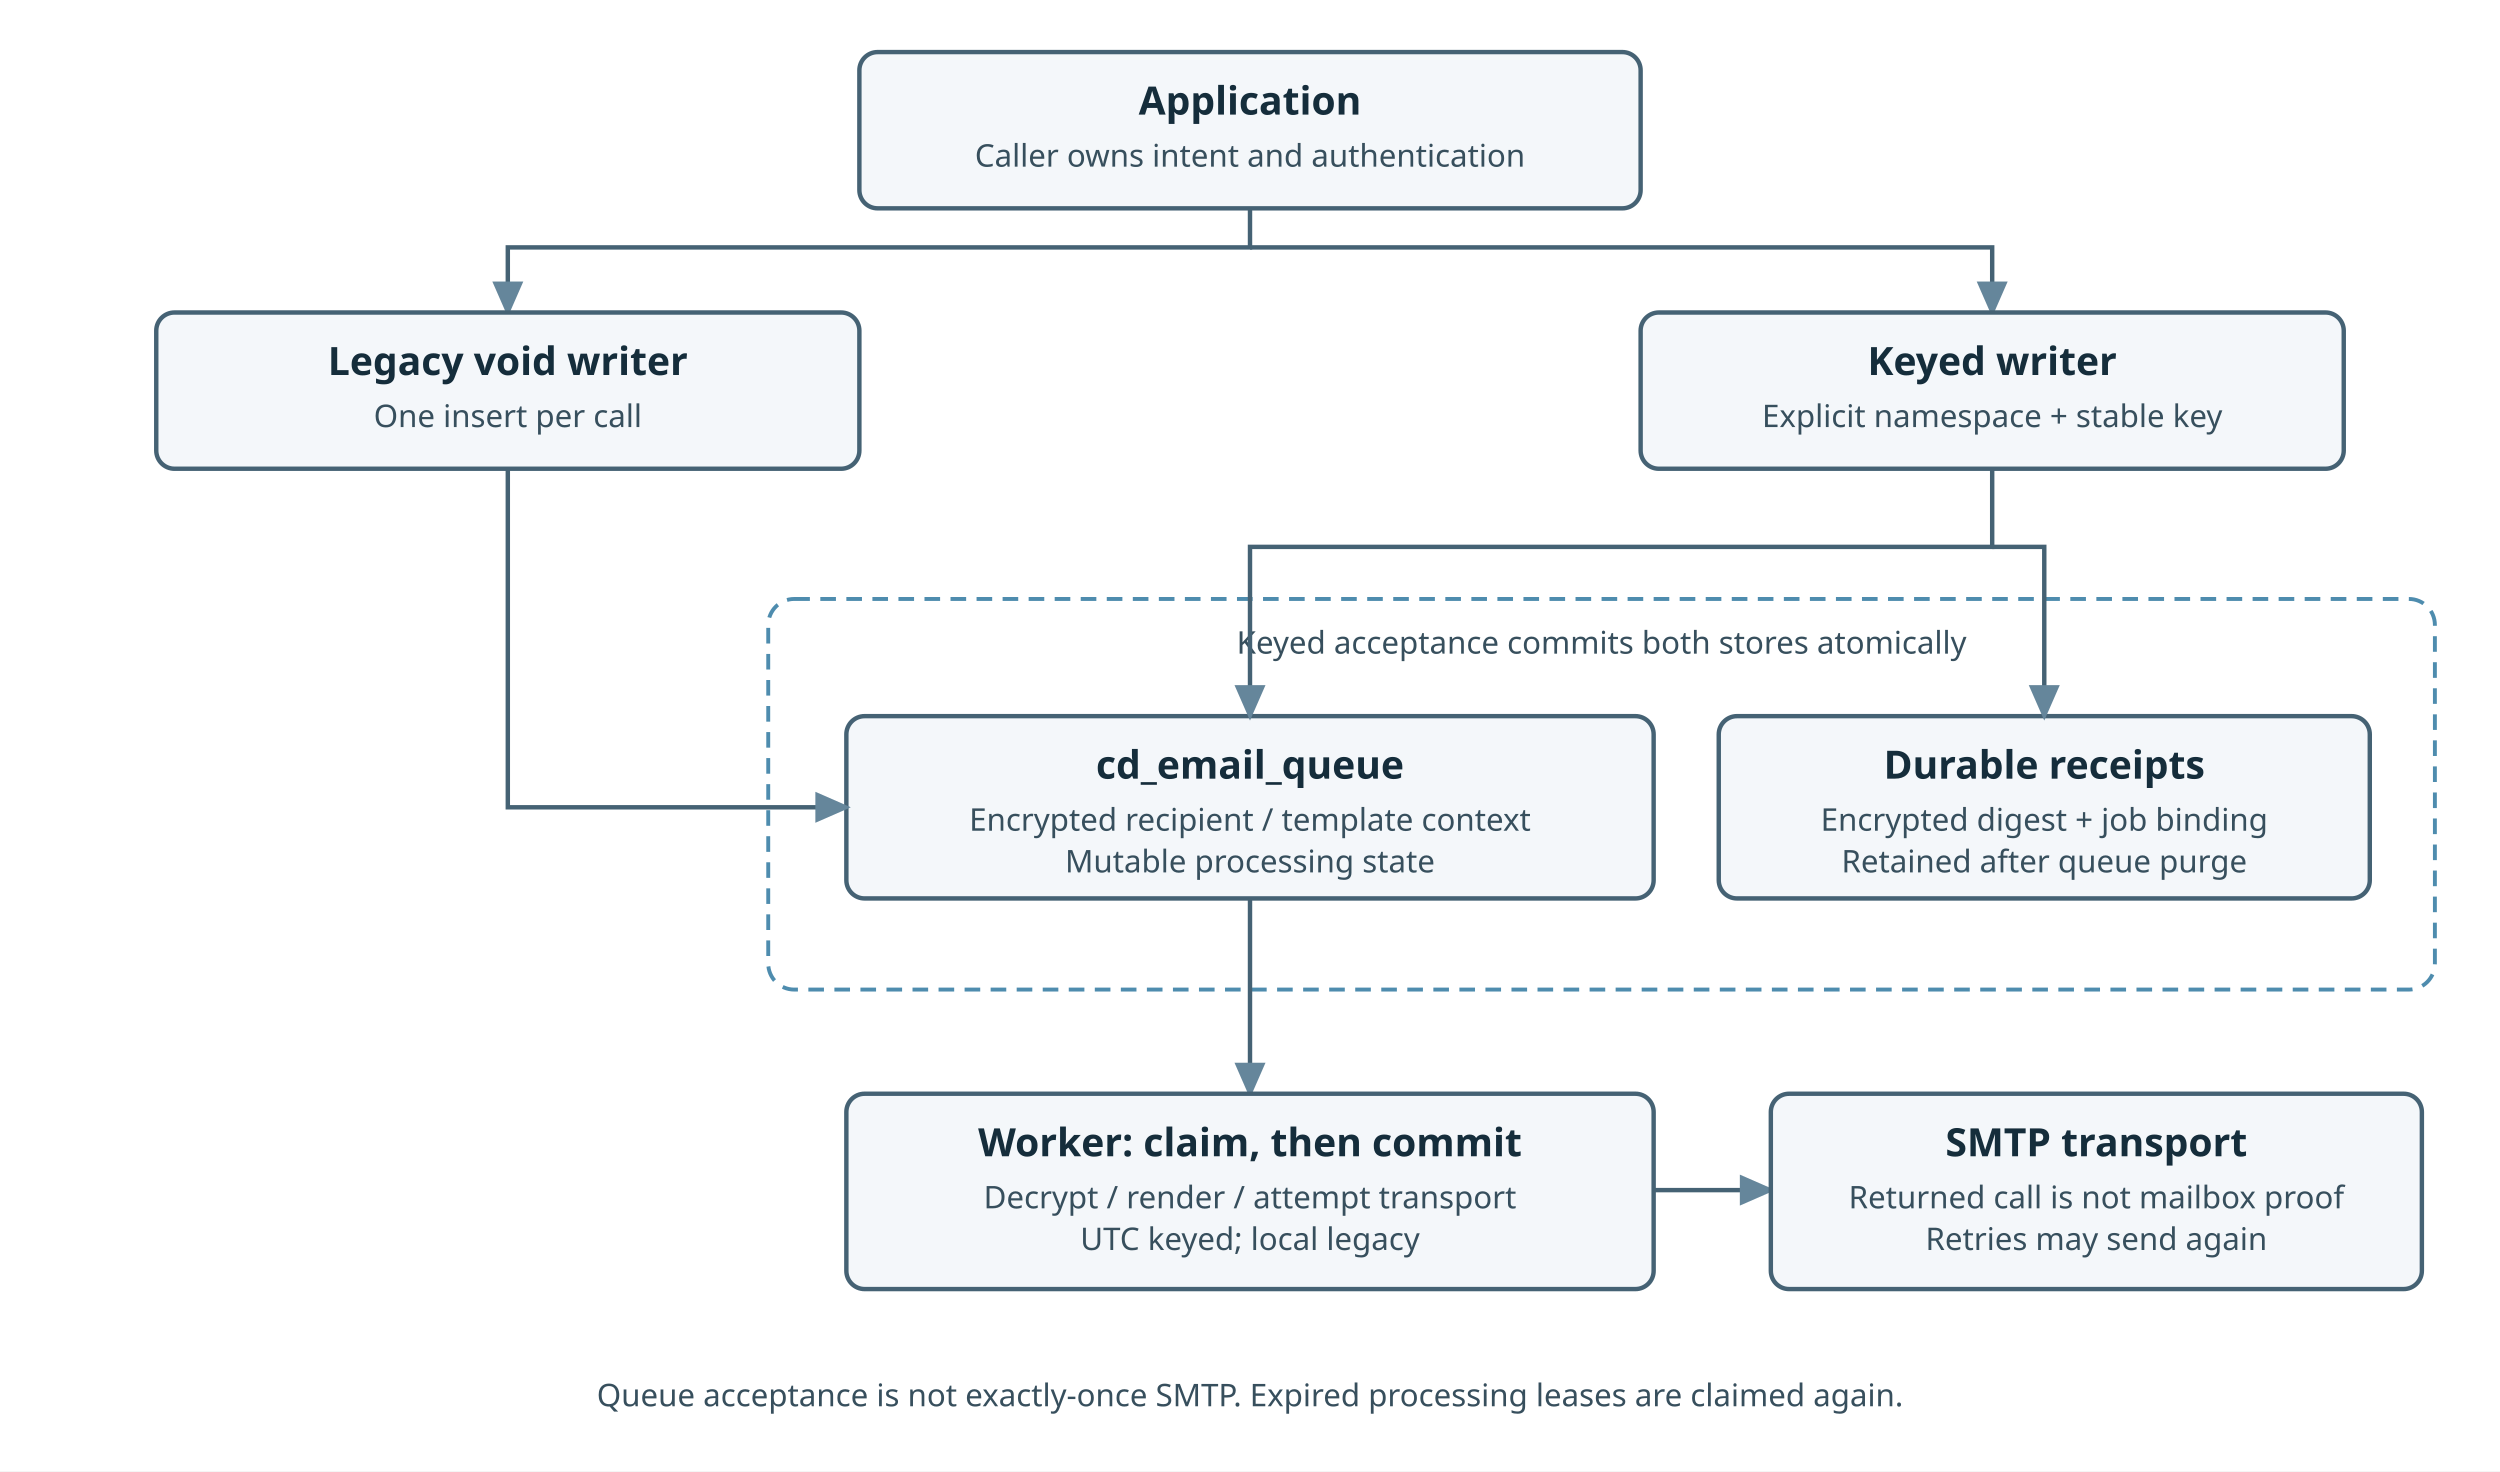
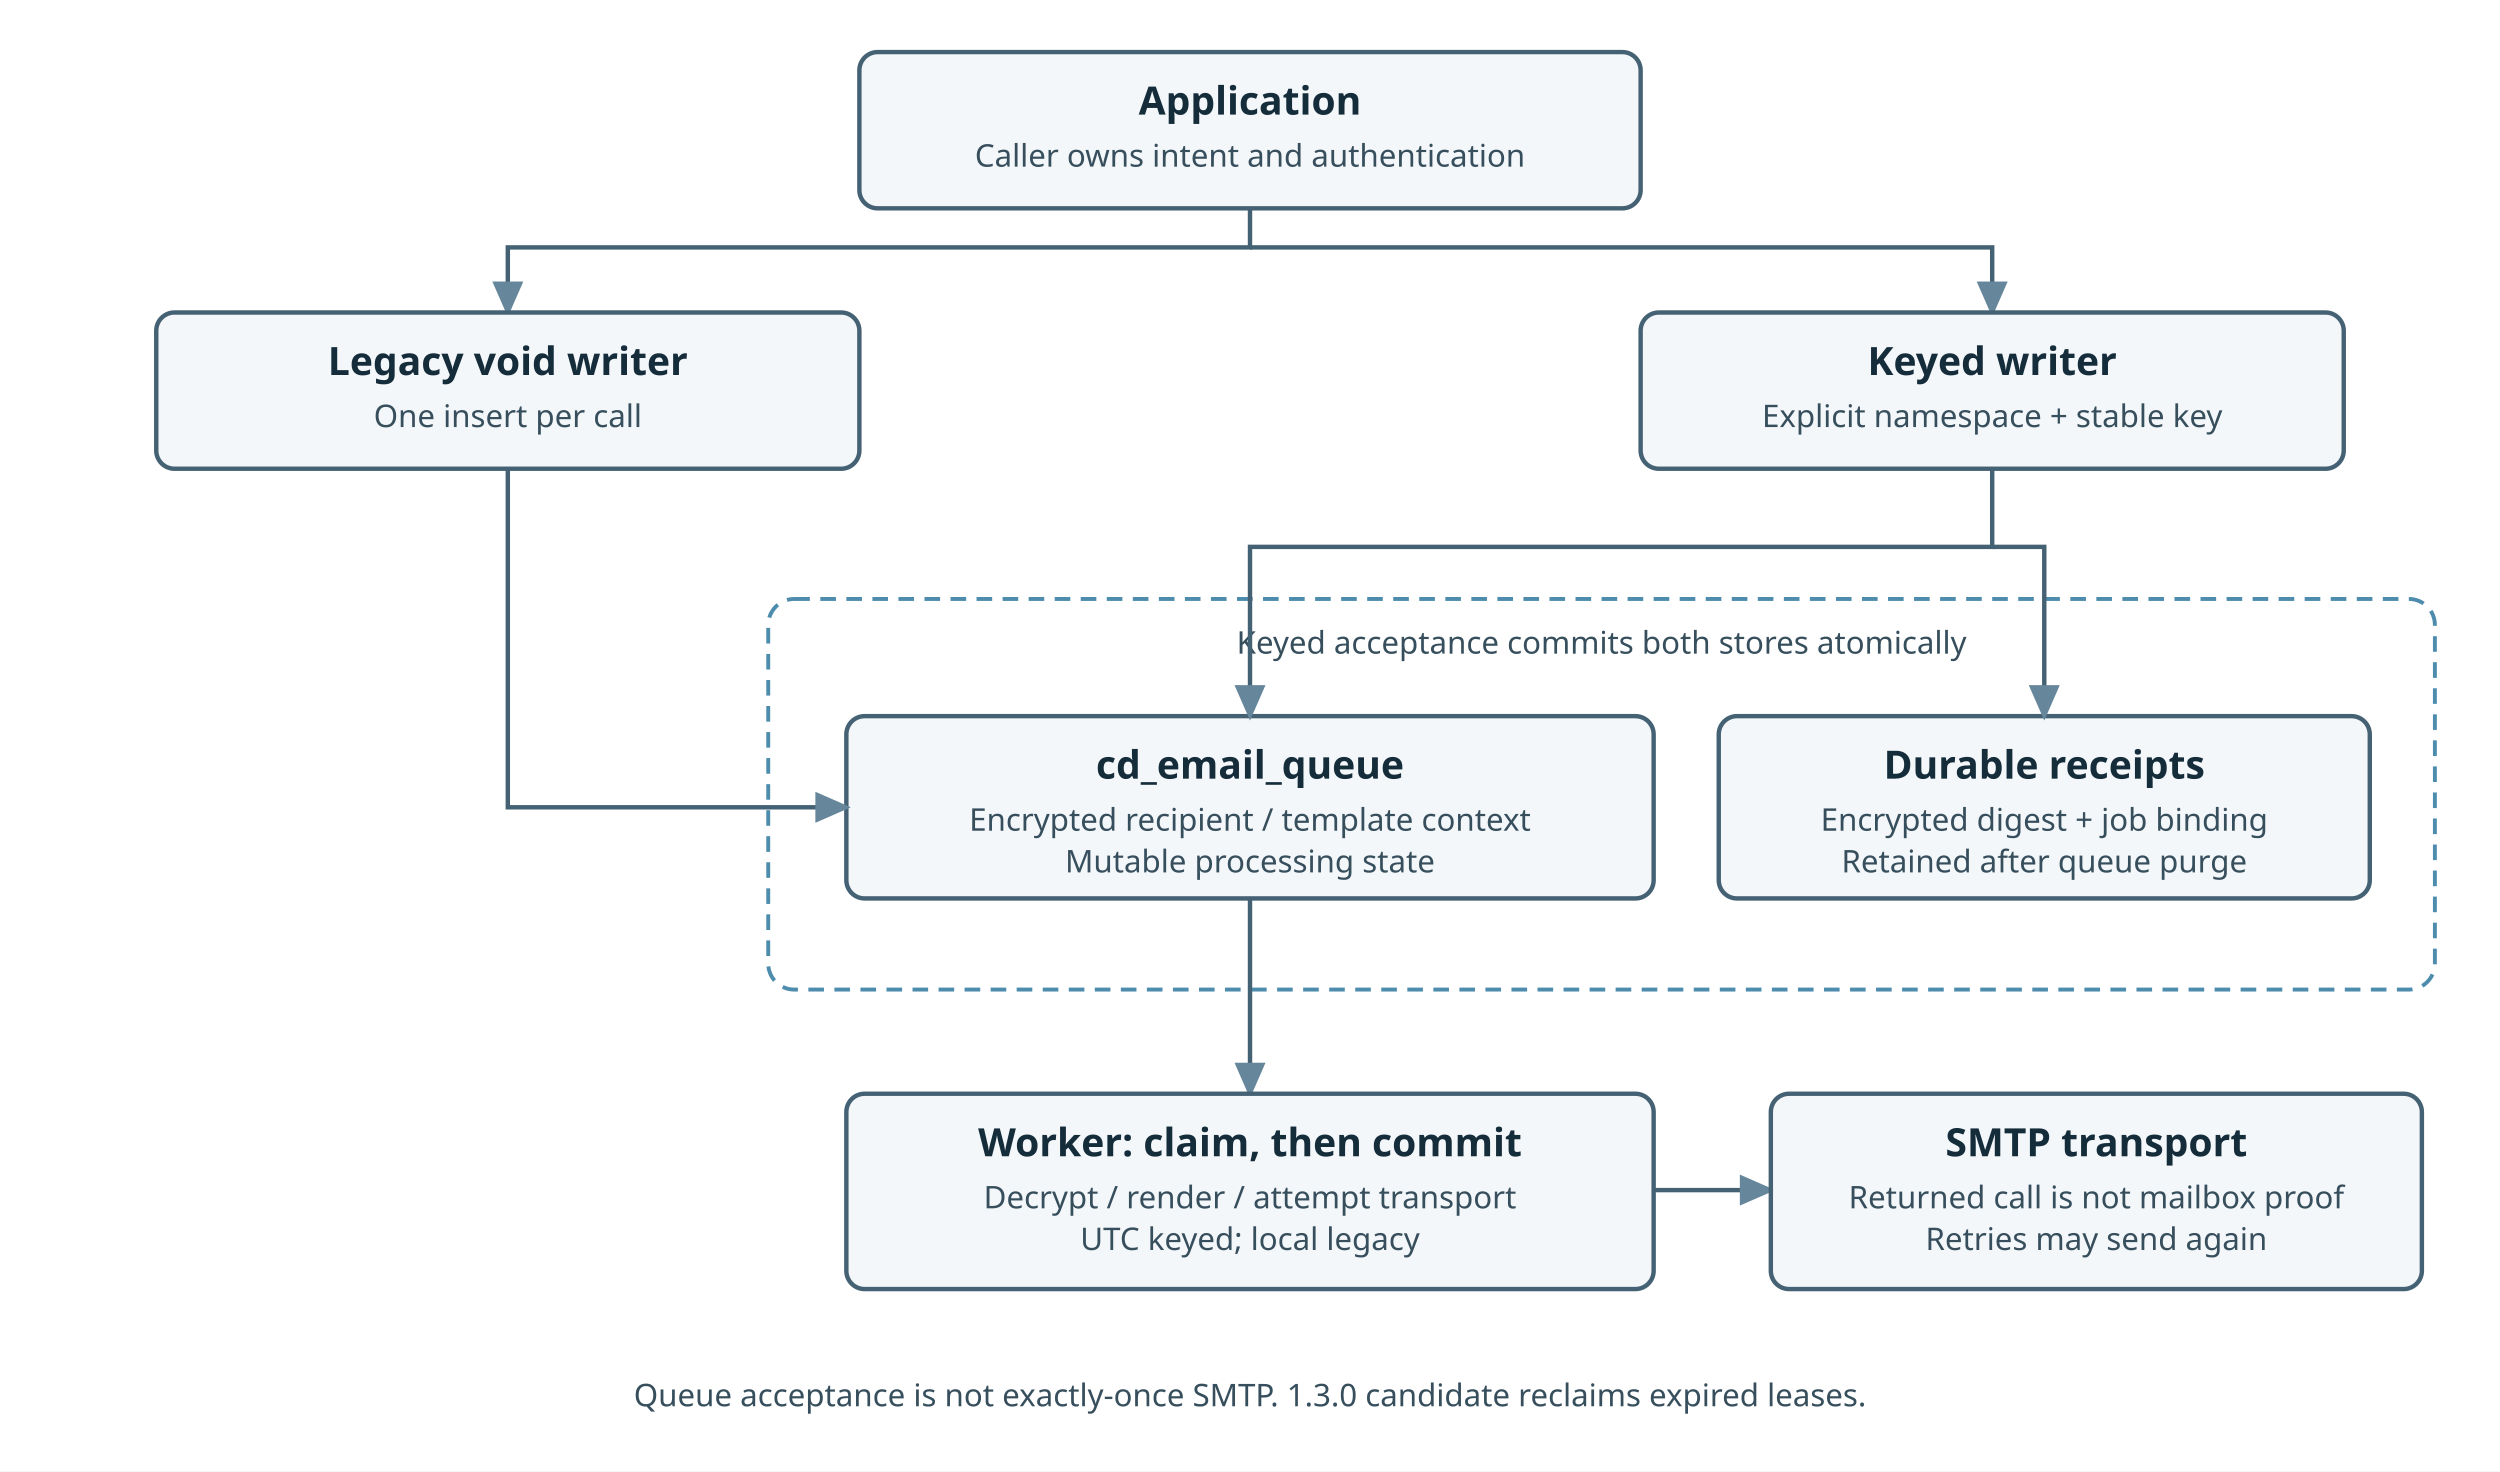
<svg xmlns="http://www.w3.org/2000/svg" viewBox="0 0 960 565" width="960" height="565" role="img" aria-labelledby="title desc">
  <defs>
    <style>
.bg{fill:#fff}.node{fill:#f4f7fa;stroke:#456274;stroke-width:1.7}.store{fill:none;stroke:#4e8cae;stroke-width:1.5;stroke-dasharray:6 4}.warn{fill:#fff4dc;stroke:#a07320;stroke-width:1.5}.label{font-family:sans-serif;font-size:15px;font-weight:600;fill:#152d3b;text-anchor:middle}.sub{font-family:sans-serif;font-size:12px;fill:#374f5d;text-anchor:middle}.arrow{fill:none;stroke:#456274;stroke-width:1.7;marker-end:url(#arrow)}.note{fill:none;stroke:#a07320;stroke-width:1.5;stroke-dasharray:5 4}
@media(prefers-color-scheme:dark){.bg{fill:#101820}.node{fill:#1b2c38;stroke:#8eb0c4}.label{fill:#eef5fa}.sub{fill:#c4d5df}.warn{fill:#372d1b;stroke:#b8954b}.arrow{stroke:#8eb0c4}}
</style>
    <marker id="arrow" markerWidth="8" markerHeight="7" refX="7" refY="3.5" orient="auto">
      <path d="M0 0L8 3.5L0 7Z" fill="#65869b" />
    </marker>
  </defs>
  <rect class="bg" width="960" height="565" />
  <rect class="node" x="330" y="20" width="300" height="60" rx="7" />
  <text class="label" x="480.0" y="44">Application</text>
  <text class="sub" x="480.0" y="64">Caller owns intent and authentication</text>
  <path class="arrow" d="M480 80 L480 95 L195 95 L195 120" />
  <path class="arrow" d="M480 95 L765 95 L765 120" />
  <rect class="node" x="60" y="120" width="270" height="60" rx="7" />
  <text class="label" x="195.0" y="144">Legacy void writer</text>
  <text class="sub" x="195.0" y="164">One insert per call</text>
  <rect class="node" x="630" y="120" width="270" height="60" rx="7" />
  <text class="label" x="765.0" y="144">Keyed writer</text>
  <text class="sub" x="765.0" y="164">Explicit namespace + stable key</text>
  <rect class="store" x="295" y="230" width="640" height="150" rx="10" />
  <text class="sub" x="615" y="251">Keyed acceptance commits both stores atomically</text>
  <rect class="node" x="325" y="275" width="310" height="70" rx="7" />
  <text class="label" x="480.0" y="299">cd_email_queue</text>
  <text class="sub" x="480.0" y="319">Encrypted recipient / template context</text>
  <text class="sub" x="480.0" y="335">Mutable processing state</text>
  <rect class="node" x="660" y="275" width="250" height="70" rx="7" />
  <text class="label" x="785.0" y="299">Durable receipts</text>
  <text class="sub" x="785.0" y="319">Encrypted digest + job binding</text>
  <text class="sub" x="785.0" y="335">Retained after queue purge</text>
  <path class="arrow" d="M195 180 L195 310 L325 310" />
  <path class="arrow" d="M765 180 L765 210 L480 210 L480 275" />
  <path class="arrow" d="M765 210 L785 210 L785 275" />
  <path class="arrow" d="M480 345 L480 420" />
  <rect class="node" x="325" y="420" width="310" height="75" rx="7" />
  <text class="label" x="480.0" y="444">Worker: claim, then commit</text>
  <text class="sub" x="480.0" y="464">Decrypt / render / attempt transport</text>
  <text class="sub" x="480.0" y="480">UTC keyed; local legacy</text>
  <path class="arrow" d="M635 457 L680 457" />
  <rect class="node" x="680" y="420" width="250" height="75" rx="7" />
  <text class="label" x="805.0" y="444">SMTP transport</text>
  <text class="sub" x="805.0" y="464">Returned call is not mailbox proof</text>
  <text class="sub" x="805.0" y="480">Retries may send again</text>
-   <text class="sub" x="480" y="540">Queue acceptance is not exactly-once SMTP. Expired processing leases are claimed again.</text>
+   <text class="sub" x="480" y="540">Queue acceptance is not exactly-once SMTP. 1.3.0 candidate reclaims expired leases.</text>
</svg>
